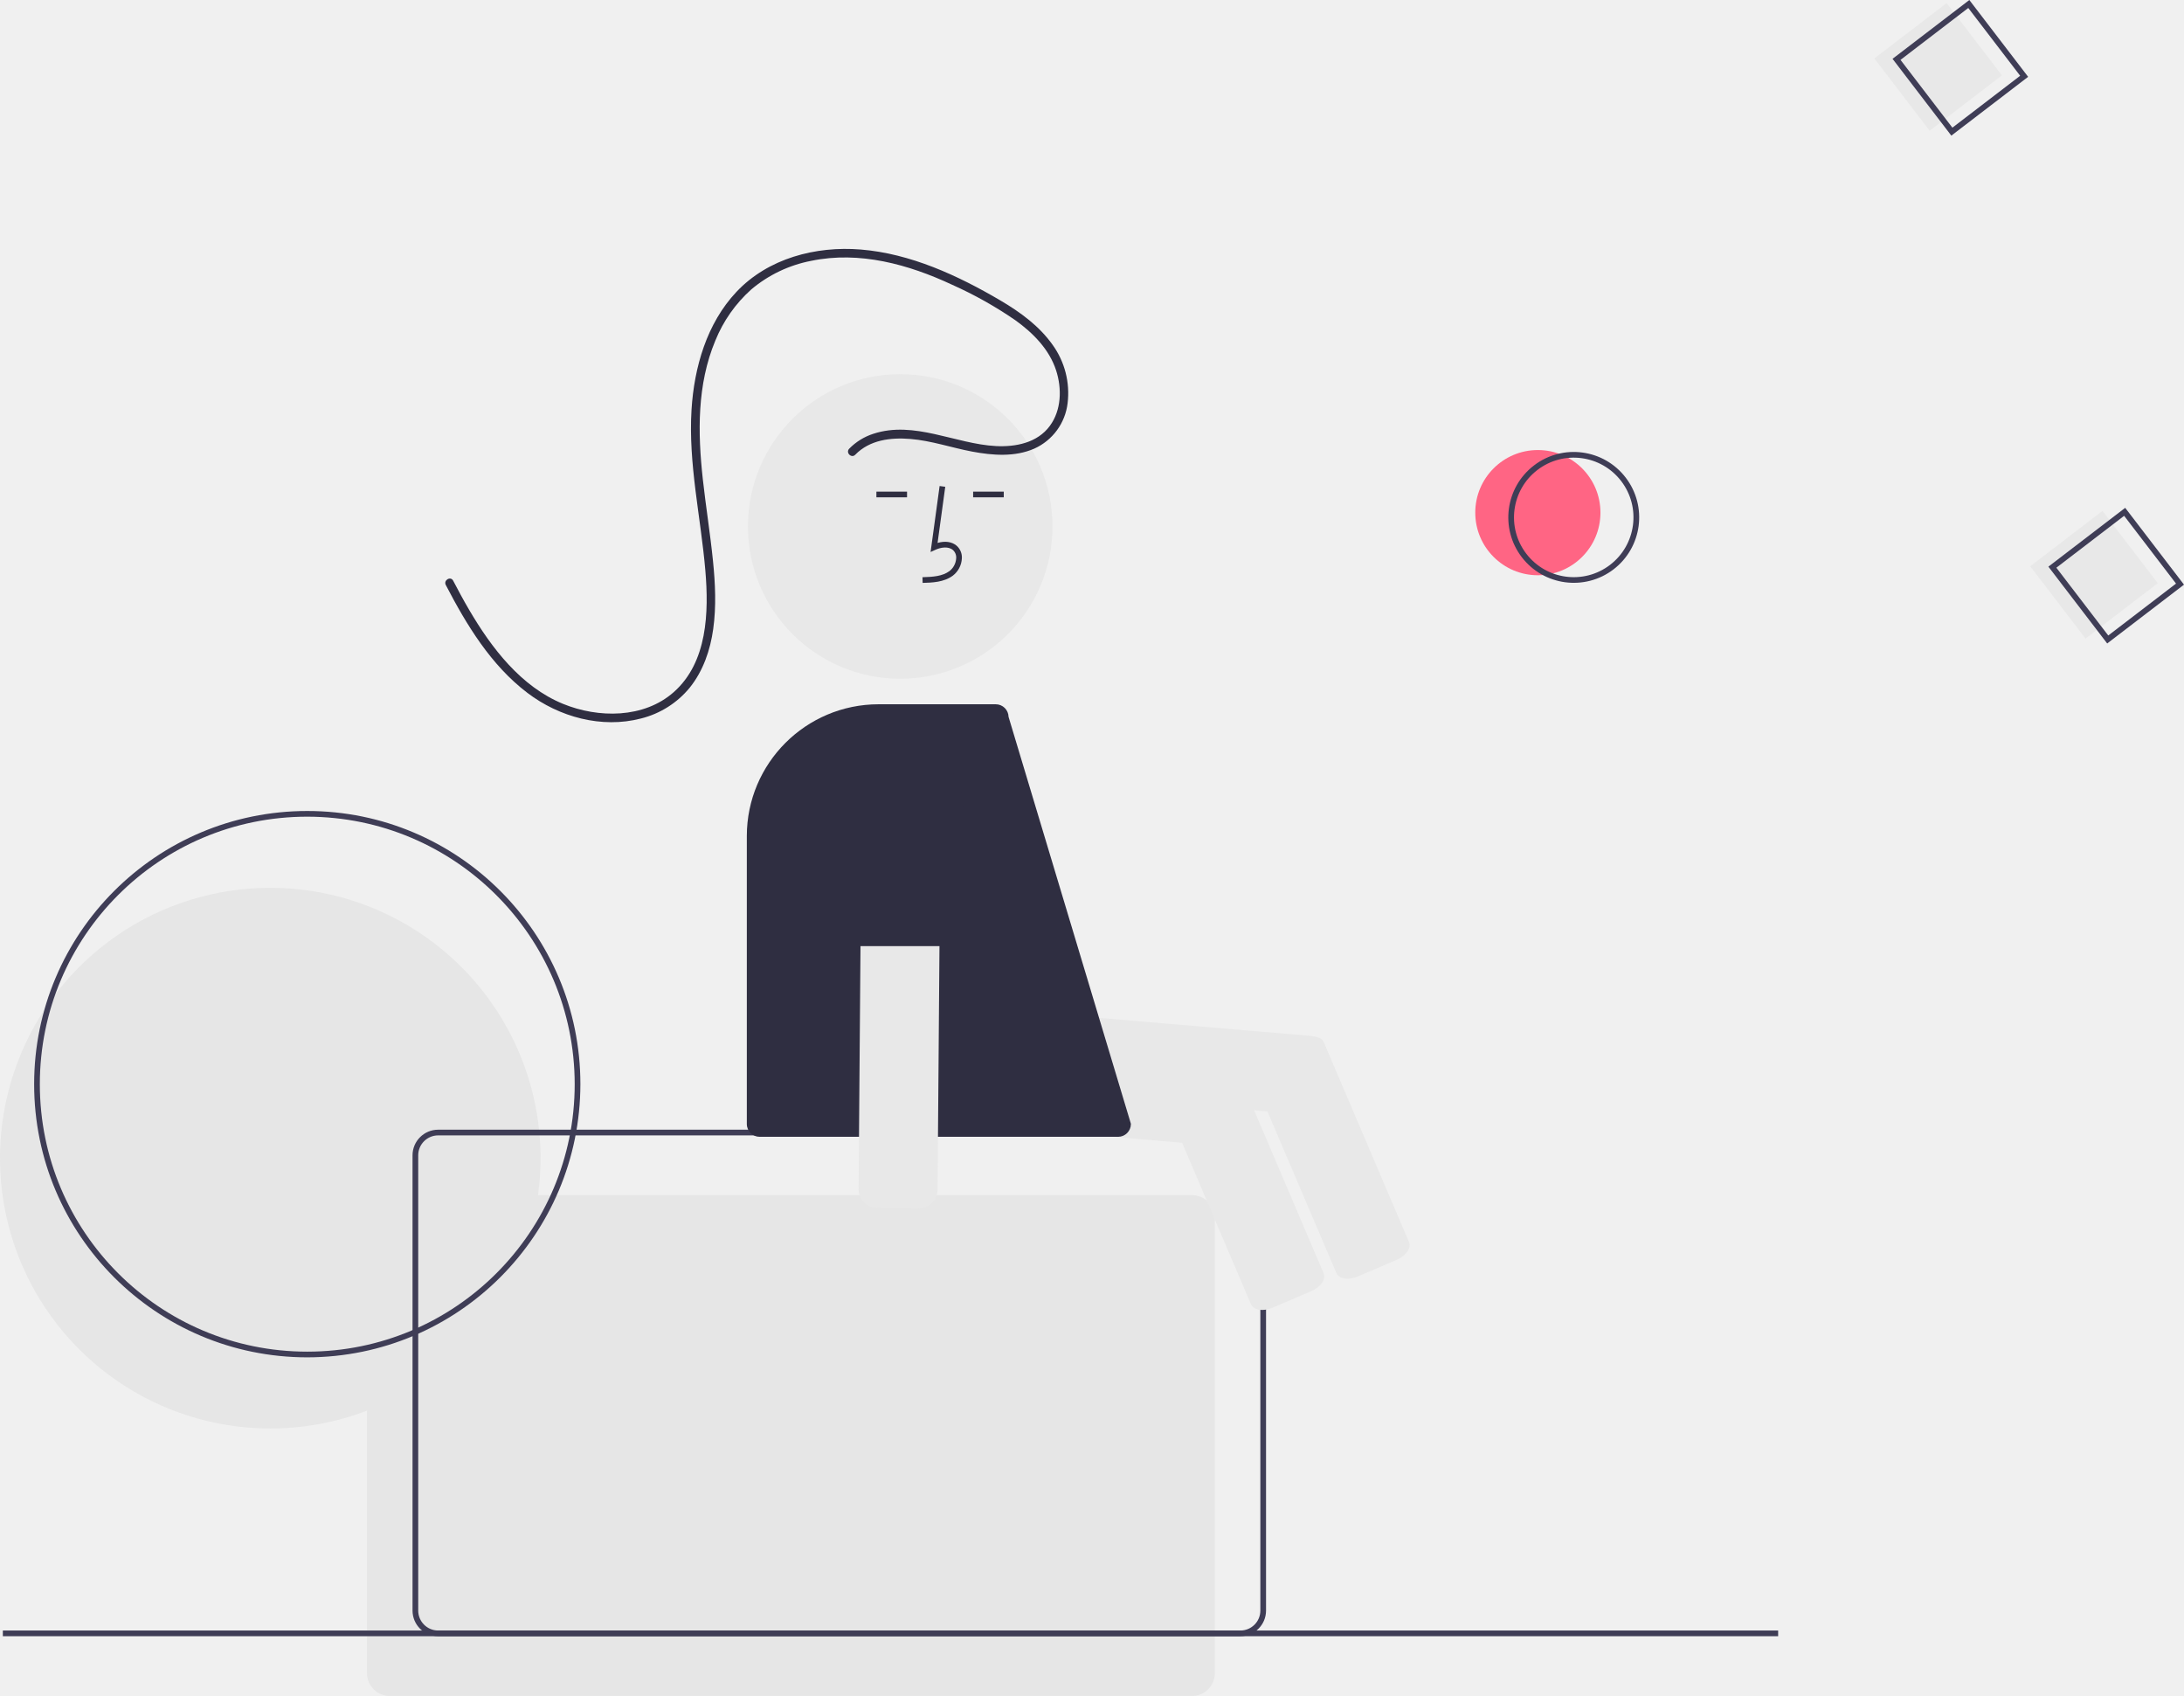
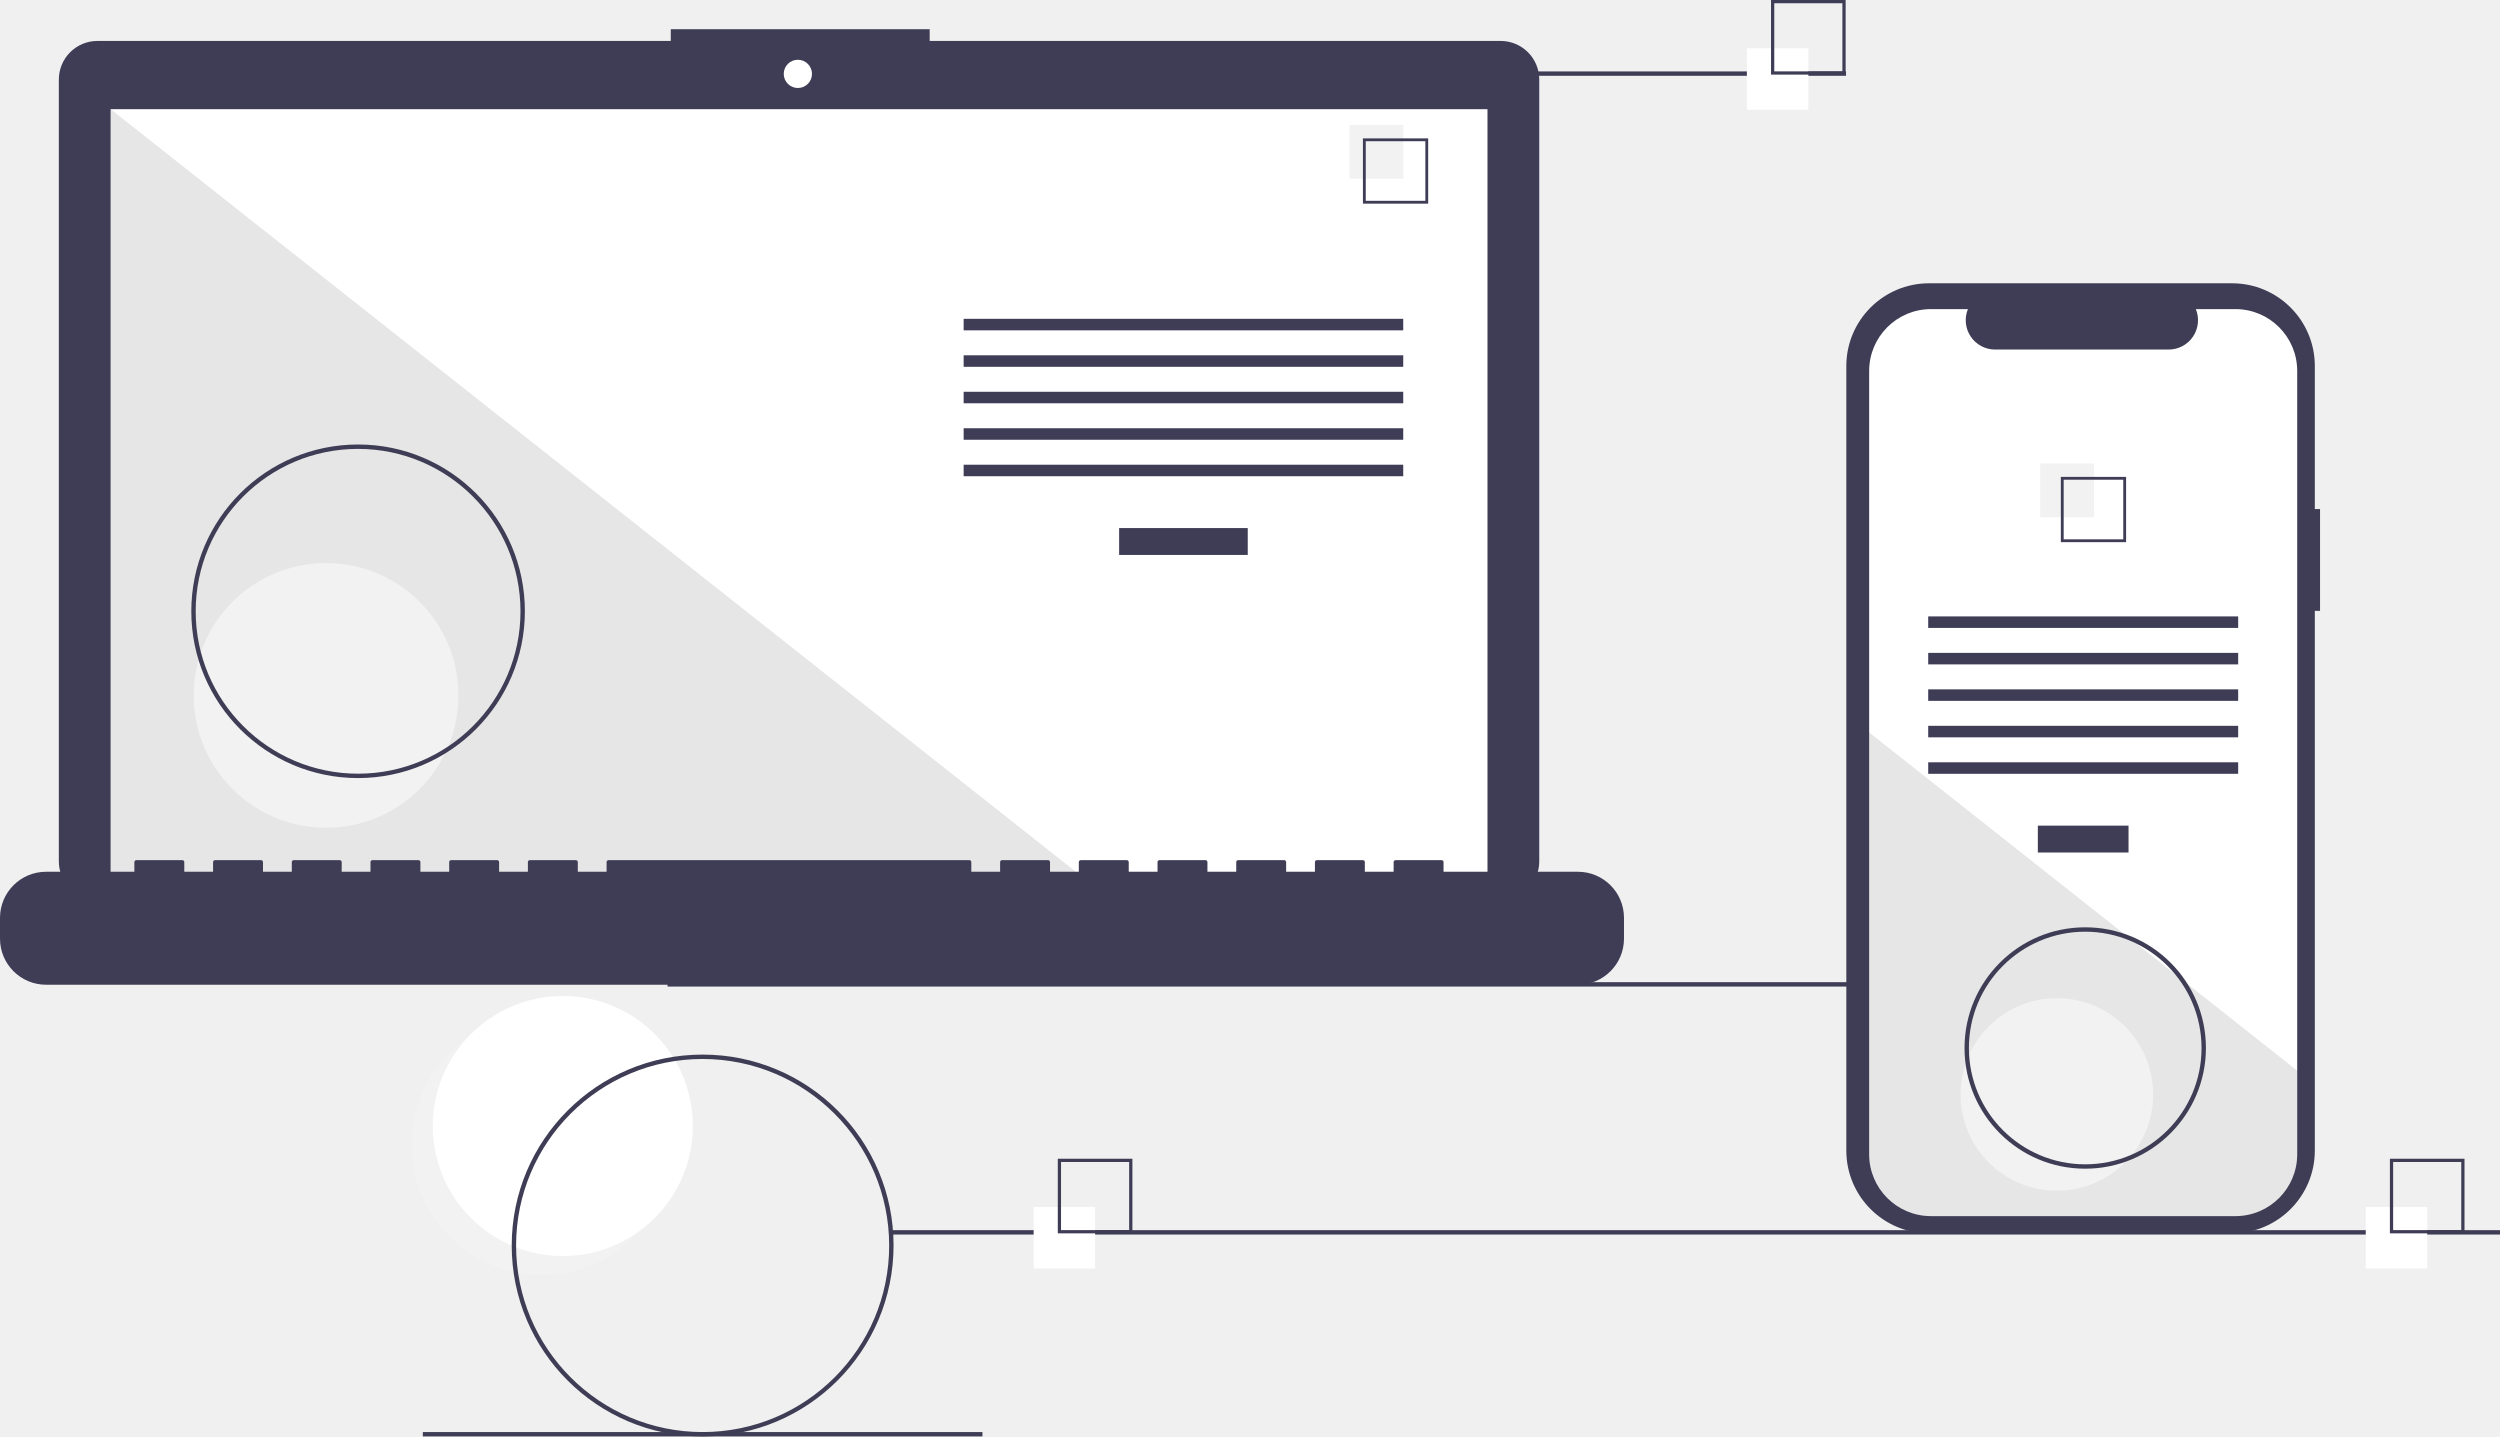
- <svg xmlns="http://www.w3.org/2000/svg" data-name="Layer 1" width="767.655" height="595.996" viewBox="0 0 767.655 595.996">
-   <path d="M682.612,523.032l-1.251,14.707a6.508,6.508,0,0,1-7.028,5.926l-122.571-10.428a6.508,6.508,0,0,1-5.926-7.028l1.251-14.707a6.508,6.508,0,0,1,7.028-5.926l122.571,10.428A6.508,6.508,0,0,1,682.612,523.032Z" transform="translate(-216.1727 -152.0021)" fill="#e8e8e8" />
-   <path d="M707.042,594.767l-13.576,5.792c-3.296,1.406-6.689.885-7.563-1.163l-29.984-70.278c-.874-2.048,1.098-4.858,4.394-6.264l13.576-5.792c3.296-1.406,6.689-.885,7.563,1.163l29.984,70.278C712.31,590.55,710.338,593.36,707.042,594.767Z" transform="translate(-216.1727 -152.0021)" fill="#e8e8e8" />
-   <path d="M635.173,571.998H405.284a95.002,95.002,0,1,0-94.111,82,94.764,94.764,0,0,0,34-6.272v92.272a8,8,0,0,0,8,8h282a8,8,0,0,0,8-8v-160A8,8,0,0,0,635.173,571.998Z" transform="translate(-216.1727 -152.0021)" fill="#e6e6e6" />
-   <path d="M652.173,726.998h-282a9.01,9.01,0,0,1-9-9v-160a9.01,9.01,0,0,1,9-9h282a9.01,9.01,0,0,1,9,9v160A9.01,9.01,0,0,1,652.173,726.998Zm-282-176a7.008,7.008,0,0,0-7,7v160a7.008,7.008,0,0,0,7,7h282a7.008,7.008,0,0,0,7-7v-160a7.008,7.008,0,0,0-7-7Z" transform="translate(-216.1727 -152.0021)" fill="#3f3d56" />
-   <path d="M652.612,534.032l-1.251,14.707a6.508,6.508,0,0,1-7.028,5.926l-122.571-10.428a6.508,6.508,0,0,1-5.926-7.028l1.251-14.707a6.508,6.508,0,0,1,7.028-5.926l122.571,10.428A6.508,6.508,0,0,1,652.612,534.032Z" transform="translate(-216.1727 -152.0021)" fill="#e8e8e8" />
-   <path d="M677.042,605.767l-13.576,5.792c-3.296,1.406-6.689.885-7.563-1.163l-29.984-70.278c-.874-2.048,1.098-4.858,4.394-6.264l13.576-5.792c3.296-1.406,6.689-.885,7.563,1.163l29.984,70.278C682.31,601.55,680.338,604.36,677.042,605.767Z" transform="translate(-216.1727 -152.0021)" fill="#e8e8e8" />
-   <rect x="881.41" y="159.512" width="32" height="32" transform="translate(-137.9895 429.7324) rotate(-37.44104)" fill="#e8e8e8" />
-   <circle cx="540.541" cy="180.152" r="22" fill="#ff6584" />
-   <path d="M751.069,347.812a23,23,0,1,1,32.244,4.279A23.026,23.026,0,0,1,751.069,347.812Zm34.935-26.75a21,21,0,1,0-3.907,29.44A21.024,21.024,0,0,0,786.004,321.062Z" transform="translate(-216.1727 -152.0021)" fill="#3f3d56" />
-   <path d="M902.05,199.668l-20.67-26.995,26.995-20.67,20.67,26.995Zm-17.866-26.623,18.238,23.819,23.819-18.238L908.003,154.806Z" transform="translate(-216.1727 -152.0021)" fill="#3f3d56" />
-   <rect x="936.191" y="337.975" width="32" height="32" transform="translate(-235.1989 499.8036) rotate(-37.44104)" fill="#e8e8e8" />
-   <path d="M956.832,378.13,936.162,351.135l26.995-20.67,20.67,26.995Zm-17.866-26.623,18.238,23.819,23.819-18.238L962.785,333.269Z" transform="translate(-216.1727 -152.0021)" fill="#3f3d56" />
-   <rect x="1" y="572.996" width="624" height="2" fill="#3f3d56" />
-   <path d="M324.173,628.998a96,96,0,1,1,96-96A96.109,96.109,0,0,1,324.173,628.998Zm0-190a94,94,0,1,0,94,94A94.106,94.106,0,0,0,324.173,438.998Z" transform="translate(-216.1727 -152.0021)" fill="#3f3d56" />
-   <circle cx="316.421" cy="185.006" r="53.519" fill="#e8e8e8" />
-   <path d="M540.47,356.845l-.056-2c3.721-.104,7.001-.337,9.466-2.138a6.148,6.148,0,0,0,2.381-4.528,3.514,3.514,0,0,0-1.153-2.895c-1.636-1.382-4.269-.935-6.188-.055l-1.655.759,3.173-23.19,1.981.271-2.699,19.727c2.607-.767,5.023-.437,6.678.961a5.471,5.471,0,0,1,1.86,4.492,8.133,8.133,0,0,1-3.2,6.073C547.893,356.637,543.777,356.752,540.47,356.845Z" transform="translate(-216.1727 -152.0021)" fill="#2f2e41" />
-   <rect x="342.047" y="172.768" width="10.771" height="2" fill="#2f2e41" />
-   <rect x="308.047" y="172.768" width="10.771" height="2" fill="#2f2e41" />
-   <path d="M609.173,551.498h-126a4.505,4.505,0,0,1-4.5-4.5V445.777A46.332,46.332,0,0,1,524.952,399.498h41.221a4.505,4.505,0,0,1,4.5,4.425l43,143.002v.073A4.505,4.505,0,0,1,609.173,551.498Z" transform="translate(-216.1727 -152.0021)" fill="#2f2e41" />
-   <path d="M525.475,440.453l14.759.116a6.508,6.508,0,0,1,6.449,6.551l-.967,123.01a6.508,6.508,0,0,1-6.551,6.449l-14.759-.116a6.508,6.508,0,0,1-6.449-6.551l.967-123.01A6.508,6.508,0,0,1,525.475,440.453Z" transform="translate(-216.1727 -152.0021)" fill="#e8e8e8" />
-   <path d="M510.673,435.498a22,22,0,1,1,44,0v49h-44Z" transform="translate(-216.1727 -152.0021)" fill="#2f2e41" />
-   <path d="M516.785,311.802c5.069-5.216,12.433-6.112,19.362-5.545,7.421.608,14.452,3.073,21.731,4.444,7.18,1.352,14.964,1.958,21.826-1.037a20.091,20.091,0,0,0,11.723-15.979,29.036,29.036,0,0,0-5.257-20.479c-4.7-6.641-11.377-11.506-18.318-15.589-14.962-8.802-31.644-16.504-49.15-17.928-15.804-1.285-32.563,3.082-43.681,14.886-10.422,11.064-14.858,26.506-15.781,41.376-1.177,18.979,3.252,37.722,4.855,56.541,1.247,14.643.78,32.223-11.112,42.739-10.519,9.302-26.536,9.191-38.938,4.109-14.741-6.04-25.084-19.598-32.908-32.923-1.992-3.392-3.864-6.853-5.679-10.342-.891-1.713-3.481-.198-2.59,1.514,7.321,14.07,15.838,28.124,28.644,37.874,11.197,8.525,26.138,12.631,39.979,9.028a32.25,32.25,0,0,0,17.098-10.805c4.744-5.91,7.233-13.182,8.271-20.622,1.112-7.963.724-15.988-.081-23.96-.969-9.597-2.515-19.125-3.573-28.711-1.802-16.327-2.051-33.272,4.401-48.698a48.551,48.551,0,0,1,12.631-17.98A46.216,46.216,0,0,1,501.324,243.661c16.959-3.519,34.199,1.246,49.551,8.426a139.428,139.428,0,0,1,22.157,12.433c6.197,4.436,11.969,10.245,14.357,17.653,2.057,6.384,1.886,13.941-2.216,19.508-4.384,5.949-11.981,7.435-18.946,7.077-14.307-.736-28.724-9.05-43.12-4.305a20.744,20.744,0,0,0-8.444,5.228c-1.346,1.385.773,3.509,2.121,2.121Z" transform="translate(-216.1727 -152.0021)" fill="#2f2e41" />
+ <svg xmlns="http://www.w3.org/2000/svg" data-name="Layer 1" width="1139.171" height="654.543" viewBox="0 0 1139.171 654.543">
+   <circle cx="246.827" cy="521.765" r="59.243" fill="#f2f2f2" />
+   <circle cx="256.46" cy="513.095" r="59.243" fill="#ffffff" />
+   <rect x="304.171" y="447.543" width="733" height="2" fill="#3f3d56" />
+   <path d="M714.207,141.381H454.038v-5.362h-117.971v5.362H74.825a17.599,17.599,0,0,0-17.599,17.599V515.231a17.599,17.599,0,0,0,17.599,17.599H714.207a17.599,17.599,0,0,0,17.599-17.599V158.979A17.599,17.599,0,0,0,714.207,141.381Z" transform="translate(-30.41456 -122.7284)" fill="#3f3d56" />
+   <rect x="50.406" y="49.754" width="627.391" height="353.913" fill="#ffffff" />
+   <circle cx="363.565" cy="33.667" r="6.435" fill="#ffffff" />
+   <polygon points="498.374 403.667 50.406 403.667 50.406 49.754 498.374 403.667" opacity="0.1" />
+   <circle cx="148.574" cy="316.876" r="60.307" fill="#f2f2f2" />
+   <rect x="509.953" y="240.622" width="58.605" height="12.246" fill="#3f3d56" />
+   <rect x="439.102" y="145.279" width="200.307" height="5.248" fill="#3f3d56" />
+   <rect x="439.102" y="161.898" width="200.307" height="5.248" fill="#3f3d56" />
+   <rect x="439.102" y="178.518" width="200.307" height="5.248" fill="#3f3d56" />
+   <rect x="439.102" y="195.137" width="200.307" height="5.248" fill="#3f3d56" />
+   <rect x="439.102" y="211.756" width="200.307" height="5.248" fill="#3f3d56" />
+   <rect x="614.917" y="56.934" width="24.492" height="24.492" fill="#f2f2f2" />
+   <path d="M681.195,215.525h-29.74v-29.74h29.74Zm-28.447-1.293h27.154V187.078H652.748Z" transform="translate(-30.41456 -122.7284)" fill="#3f3d56" />
+   <path d="M749.422,519.96H688.192v-4.412a.875.875,0,0,0-.875-.875h-20.993a.875.875,0,0,0-.875.875v4.412H652.329v-4.412a.875.875,0,0,0-.875-.875H630.462a.875.875,0,0,0-.875.875v4.412H616.467v-4.412a.875.875,0,0,0-.875-.875H594.599a.875.875,0,0,0-.875.875v4.412H580.604v-4.412a.875.875,0,0,0-.875-.875H558.736a.875.875,0,0,0-.875.875v4.412H544.741v-4.412a.875.875,0,0,0-.875-.875H522.873a.875.875,0,0,0-.875.875v4.412H508.878v-4.412a.875.875,0,0,0-.875-.875h-20.993a.875.875,0,0,0-.875.875v4.412H473.015v-4.412a.875.875,0,0,0-.875-.875H307.696a.875.875,0,0,0-.875.875v4.412H293.701v-4.412a.875.875,0,0,0-.875-.875H271.833a.875.875,0,0,0-.875.875v4.412H257.838v-4.412a.875.875,0,0,0-.875-.875h-20.993a.875.875,0,0,0-.875.875v4.412H221.975v-4.412a.875.875,0,0,0-.875-.875H200.107a.875.875,0,0,0-.875.875v4.412H186.112v-4.412a.875.875,0,0,0-.875-.875H164.244a.875.875,0,0,0-.875.875v4.412H150.249v-4.412a.875.875,0,0,0-.875-.875H128.381a.875.875,0,0,0-.875.875v4.412H114.386v-4.412a.875.875,0,0,0-.875-.875H92.519a.875.875,0,0,0-.875.875v4.412H51.407a20.993,20.993,0,0,0-20.993,20.993v9.492A20.993,20.993,0,0,0,51.407,571.438H749.422a20.993,20.993,0,0,0,20.993-20.993v-9.492A20.993,20.993,0,0,0,749.422,519.96Z" transform="translate(-30.41456 -122.7284)" fill="#3f3d56" />
+   <path d="M193.586,477.272a76,76,0,1,1,76-76A76.086,76.086,0,0,1,193.586,477.272Zm0-150a74,74,0,1,0,74,74A74.084,74.084,0,0,0,193.586,327.272Z" transform="translate(-30.41456 -122.7284)" fill="#3f3d56" />
+   <rect x="586.171" y="32.543" width="255" height="2" fill="#3f3d56" />
+   <rect x="406.171" y="560.543" width="733" height="2" fill="#3f3d56" />
+   <rect x="192.672" y="652.543" width="255" height="2" fill="#3f3d56" />
+   <rect x="471" y="550" width="28" height="28" fill="#ffffff" />
+   <path d="M546.415,684.728h-34v-34h34Zm-32.522-1.478H544.936V652.207H513.893Z" transform="translate(-30.41456 -122.7284)" fill="#3f3d56" />
+   <rect x="796" y="22" width="28" height="28" fill="#ffffff" />
+   <path d="M871.415,156.728h-34v-34h34Zm-32.522-1.478H869.936V124.207H838.893Z" transform="translate(-30.41456 -122.7284)" fill="#3f3d56" />
+   <rect x="1078" y="550" width="28" height="28" fill="#ffffff" />
+   <path d="M1153.415,684.728h-34v-34h34Zm-32.522-1.478h31.043V652.207h-31.043Z" transform="translate(-30.41456 -122.7284)" fill="#3f3d56" />
+   <path d="M1087.586,354.687h-2.379V289.525a37.714,37.714,0,0,0-37.714-37.714H909.44A37.714,37.714,0,0,0,871.726,289.525V647.006A37.714,37.714,0,0,0,909.44,684.72h138.053a37.714,37.714,0,0,0,37.714-37.714V401.07h2.379Z" transform="translate(-30.41456 -122.7284)" fill="#3f3d56" />
+   <path d="M1077.176,291.742v356.96a28.165,28.165,0,0,1-28.16,28.17H910.296a28.165,28.165,0,0,1-28.16-28.17v-356.96a28.163,28.163,0,0,1,28.16-28.16h16.83a13.379,13.379,0,0,0,12.39,18.43h79.09a13.379,13.379,0,0,0,12.39-18.43h18.02A28.163,28.163,0,0,1,1077.176,291.742Z" transform="translate(-30.41456 -122.7284)" fill="#ffffff" />
+   <rect x="928.58" y="376.218" width="41.324" height="12.246" fill="#3f3d56" />
+   <rect x="878.621" y="280.875" width="141.24" height="5.248" fill="#3f3d56" />
+   <rect x="878.621" y="297.494" width="141.24" height="5.248" fill="#3f3d56" />
+   <rect x="878.621" y="314.114" width="141.24" height="5.248" fill="#3f3d56" />
+   <rect x="878.621" y="330.733" width="141.24" height="5.248" fill="#3f3d56" />
+   <rect x="878.621" y="347.352" width="141.24" height="5.248" fill="#3f3d56" />
+   <rect x="929.684" y="211.179" width="24.492" height="24.492" fill="#f2f2f2" />
+   <path d="M969.474,340.032v29.74h29.74v-29.74Zm28.45,28.45h-27.16v-27.16h27.16Z" transform="translate(-30.41456 -122.7284)" fill="#3f3d56" />
+   <path d="M1077.176,610.582v38.12a28.165,28.165,0,0,1-28.16,28.17H910.296a28.165,28.165,0,0,1-28.16-28.17v-192.21l116.87,92.33,2,1.58,21.74,17.17,2.03,1.61Z" transform="translate(-30.41456 -122.7284)" opacity="0.1" />
+   <circle cx="937.241" cy="498.707" r="43.868" fill="#f2f2f2" />
+   <path d="M350.586,777.272a87,87,0,1,1,87-87A87.099,87.099,0,0,1,350.586,777.272Zm0-172a85,85,0,1,0,85,85A85.096,85.096,0,0,0,350.586,605.272Z" transform="translate(-30.41456 -122.7284)" fill="#3f3d56" />
+   <path d="M980.586,655.272a55,55,0,1,1,55-55A55.062,55.062,0,0,1,980.586,655.272Zm0-108a53,53,0,1,0,53,53A53.06,53.06,0,0,0,980.586,547.272Z" transform="translate(-30.41456 -122.7284)" fill="#3f3d56" />
</svg>
